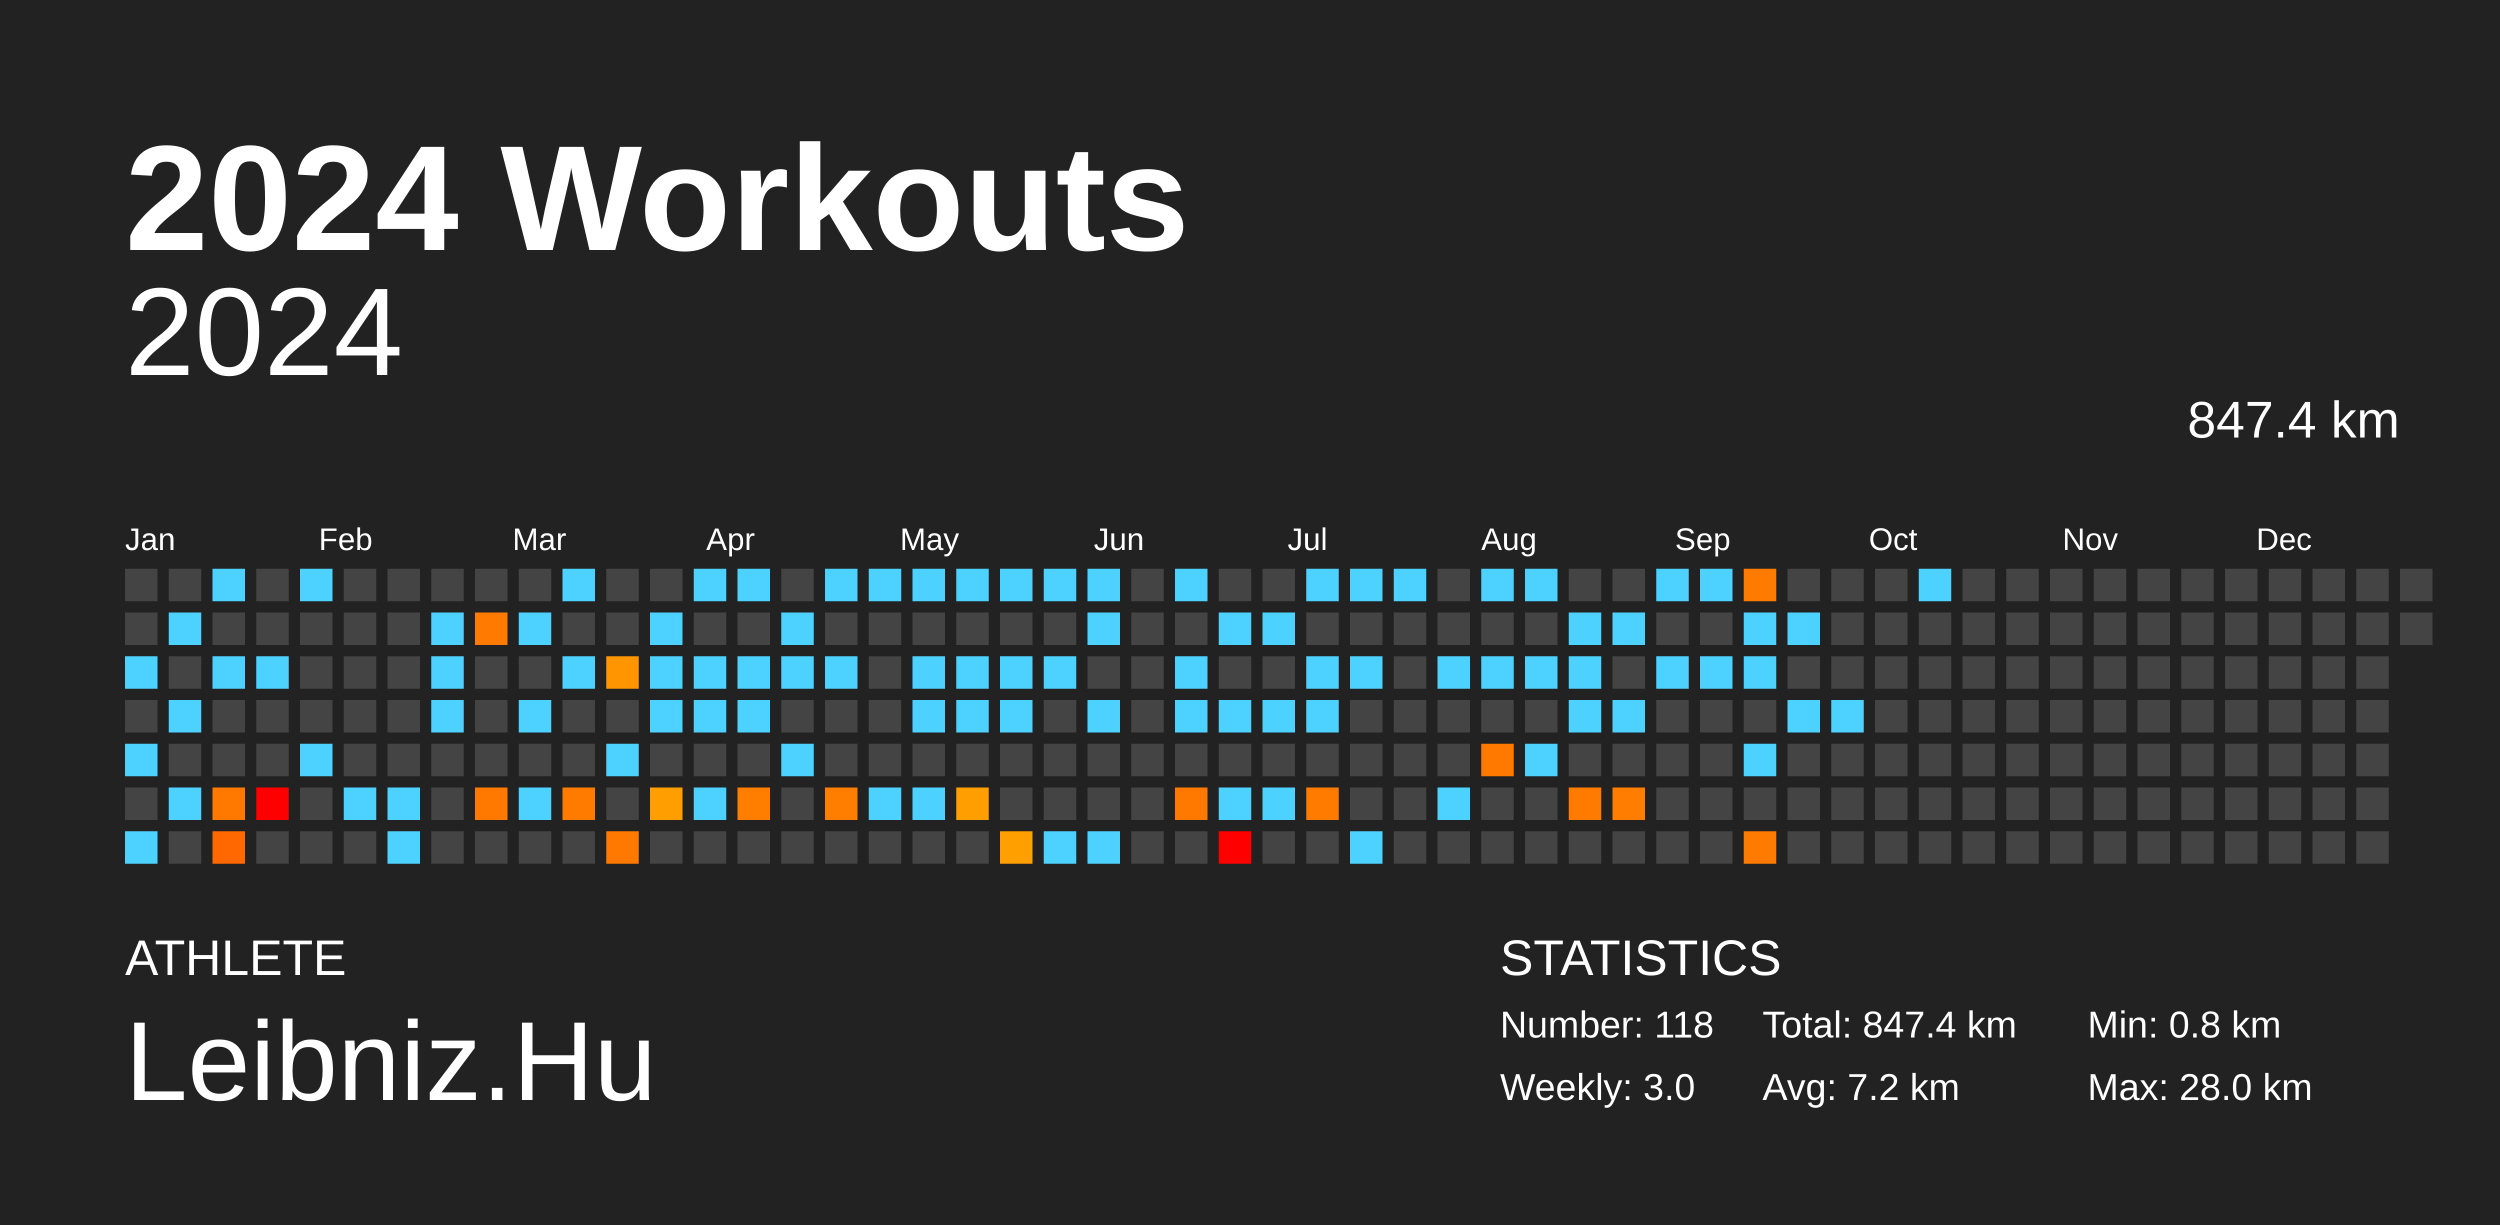
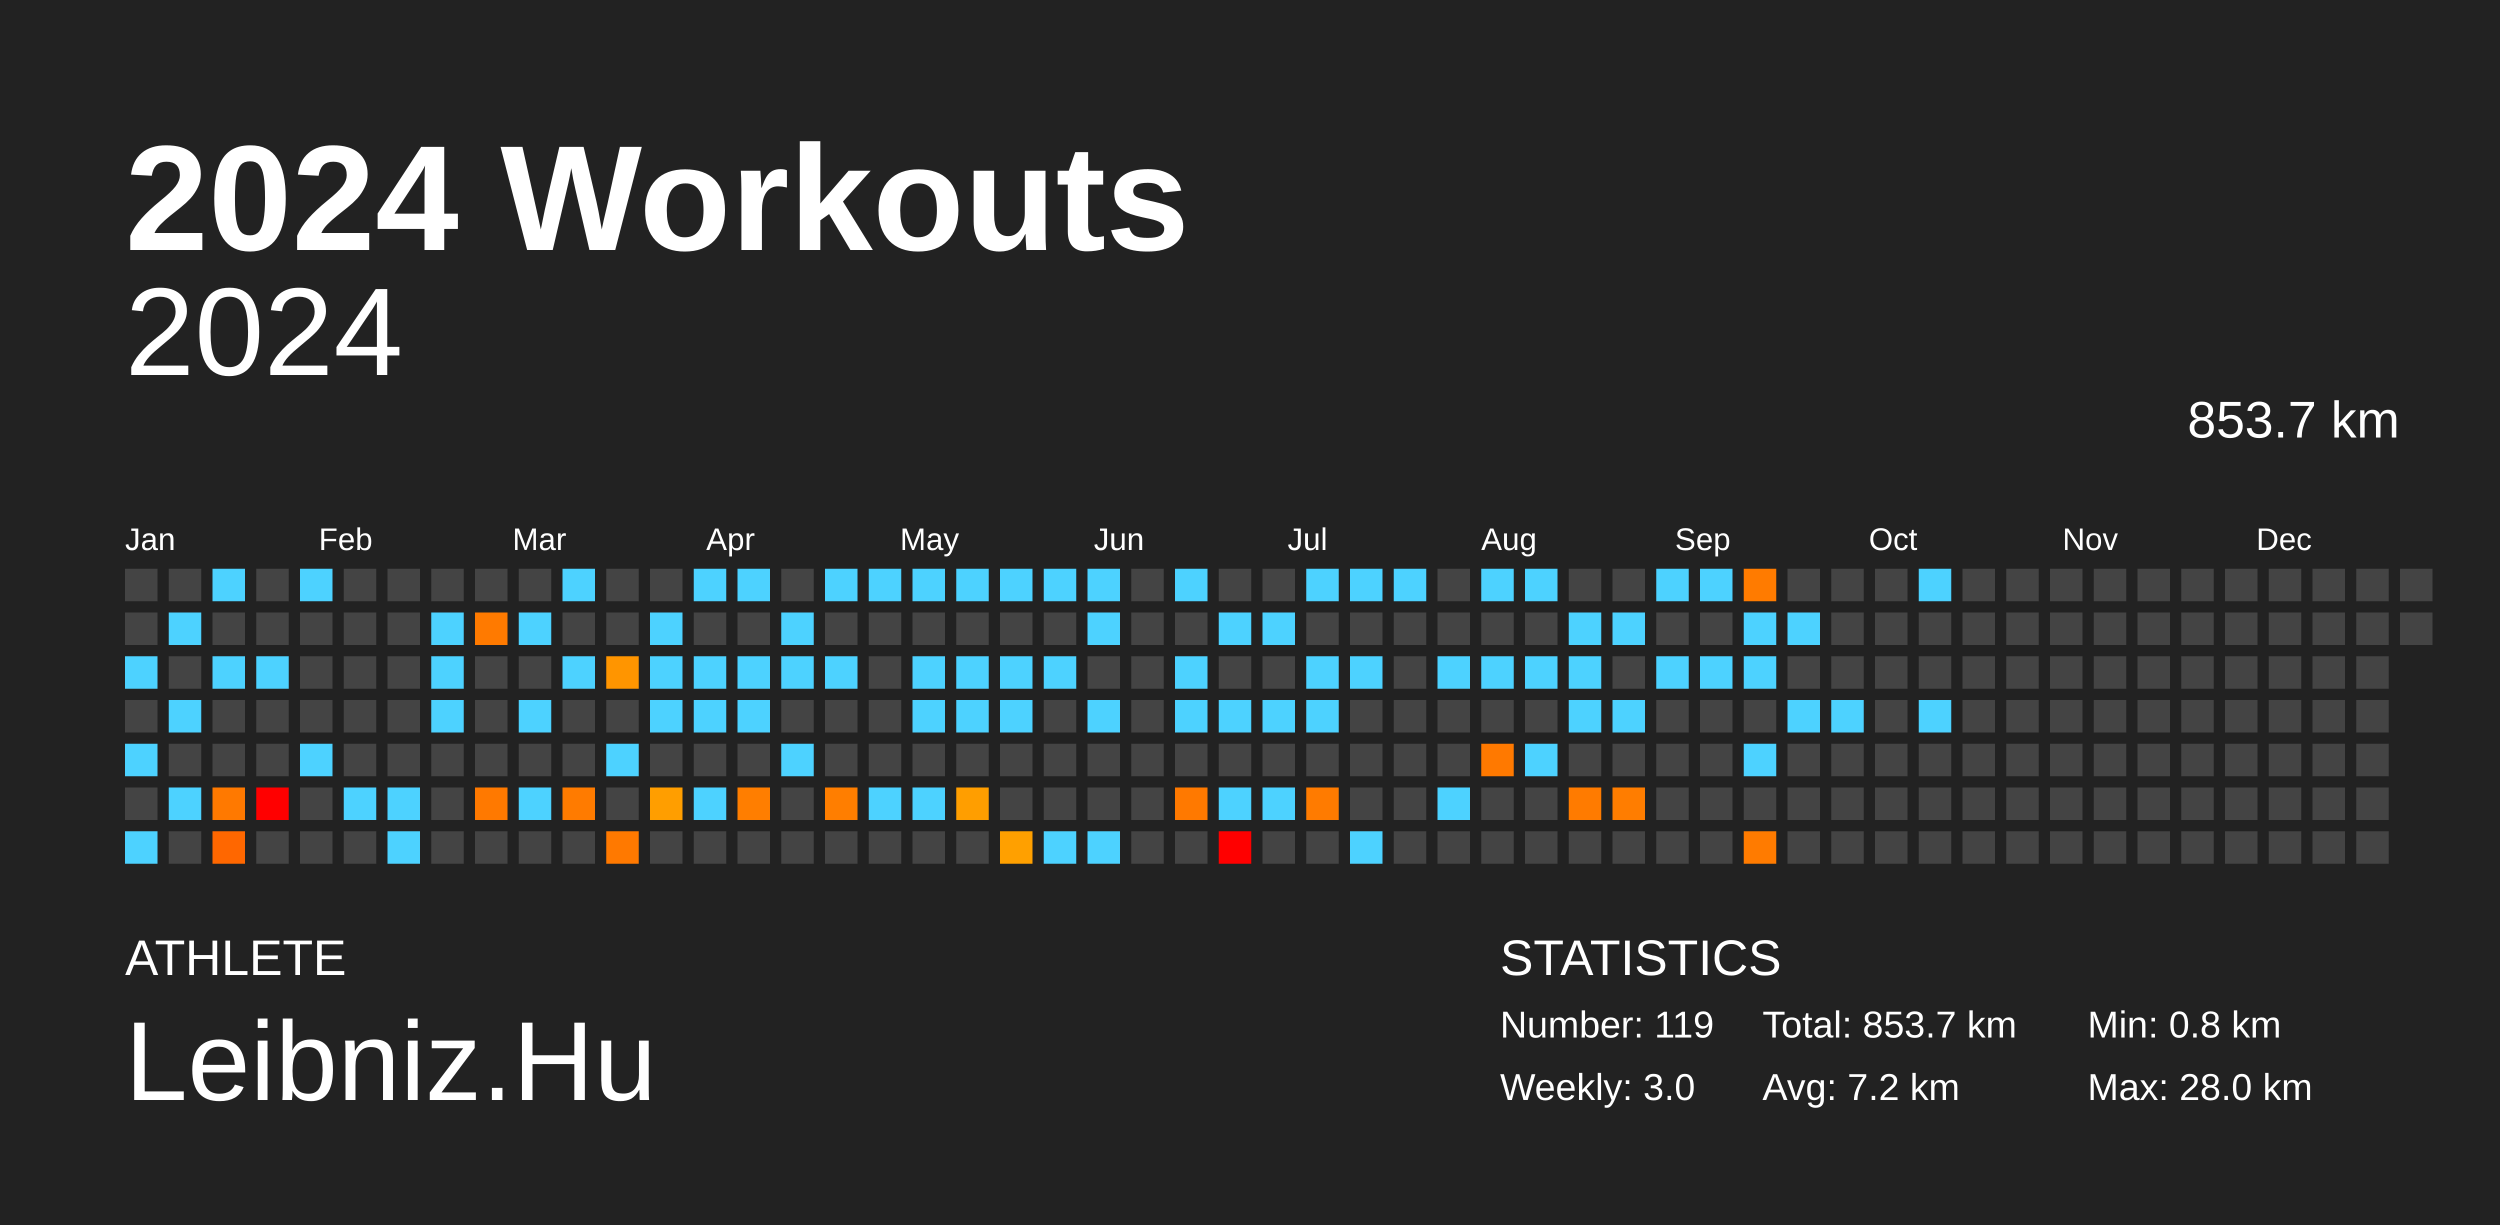
<svg xmlns="http://www.w3.org/2000/svg" baseProfile="full" height="98mm" version="1.1" viewBox="0,0,200,98" width="200mm">
  <defs />
  <rect fill="#222222" height="98" width="200" x="0" y="0" />
  <text fill="#FFFFFF" style="font-size:12px; font-family:Arial; font-weight:bold;" x="10" y="20">2024 Workouts</text>
  <text fill="#FFFFFF" style="font-size:4px; font-family:Arial" x="10" y="78">ATHLETE</text>
  <text fill="#FFFFFF" style="font-size:9px; font-family:Arial" x="10" y="88">Leibniz.Hu</text>
  <text fill="#FFFFFF" style="font-size:4px; font-family:Arial" x="120" y="78">STATISTICS</text>
-   <text fill="#FFFFFF" style="font-size:3px; font-family:Arial" x="120" y="83">Number: 118</text>
+   <text fill="#FFFFFF" style="font-size:3px; font-family:Arial" x="120" y="83">Number: 119</text>
  <text fill="#FFFFFF" style="font-size:3px; font-family:Arial" x="120" y="88">Weekly: 3.0</text>
-   <text fill="#FFFFFF" style="font-size:3px; font-family:Arial" x="141" y="83">Total: 847.4 km</text>
+   <text fill="#FFFFFF" style="font-size:3px; font-family:Arial" x="141" y="83">Total: 853.7 km</text>
  <text fill="#FFFFFF" style="font-size:3px; font-family:Arial" x="141" y="88">Avg: 7.2 km</text>
  <text fill="#FFFFFF" style="font-size:3px; font-family:Arial" x="167" y="83">Min: 0.8 km</text>
  <text fill="#FFFFFF" style="font-size:3px; font-family:Arial" x="167" y="88">Max: 28.0 km</text>
  <text alignment-baseline="hanging" fill="#FFFFFF" style="font-size:10.0px; font-family:Arial;" x="10" y="30">2024</text>
-   <text alignment-baseline="hanging" fill="#FFFFFF" style="font-size:4.125px; font-family:Arial;" x="175" y="35">847.4 km</text>
+   <text alignment-baseline="hanging" fill="#FFFFFF" style="font-size:4.125px; font-family:Arial;" x="175" y="35">853.7 km</text>
  <text fill="#FFFFFF" style="font-size:2.5px; font-family:Arial" x="10.0" y="44">Jan</text>
  <text fill="#FFFFFF" style="font-size:2.5px; font-family:Arial" x="25.5" y="44">Feb</text>
  <text fill="#FFFFFF" style="font-size:2.5px; font-family:Arial" x="41.0" y="44">Mar</text>
  <text fill="#FFFFFF" style="font-size:2.5px; font-family:Arial" x="56.5" y="44">Apr</text>
  <text fill="#FFFFFF" style="font-size:2.5px; font-family:Arial" x="72.0" y="44">May</text>
  <text fill="#FFFFFF" style="font-size:2.5px; font-family:Arial" x="87.5" y="44">Jun</text>
  <text fill="#FFFFFF" style="font-size:2.5px; font-family:Arial" x="103.0" y="44">Jul</text>
  <text fill="#FFFFFF" style="font-size:2.5px; font-family:Arial" x="118.5" y="44">Aug</text>
  <text fill="#FFFFFF" style="font-size:2.5px; font-family:Arial" x="134.0" y="44">Sep</text>
  <text fill="#FFFFFF" style="font-size:2.5px; font-family:Arial" x="149.5" y="44">Oct</text>
  <text fill="#FFFFFF" style="font-size:2.5px; font-family:Arial" x="165.0" y="44">Nov</text>
  <text fill="#FFFFFF" style="font-size:2.5px; font-family:Arial" x="180.5" y="44">Dec</text>
  <rect fill="#444444" height="2.6" width="2.6" x="10.0" y="45.5" />
  <rect fill="#444444" height="2.6" width="2.6" x="10.0" y="49.0" />
  <rect fill="#4dd2ff" height="2.6" width="2.6" x="10.0" y="52.5" />
  <rect fill="#444444" height="2.6" width="2.6" x="10.0" y="56.0" />
  <rect fill="#4dd2ff" height="2.6" width="2.6" x="10.0" y="59.5" />
  <rect fill="#444444" height="2.6" width="2.6" x="10.0" y="63.0" />
  <rect fill="#4dd2ff" height="2.6" width="2.6" x="10.0" y="66.5" />
  <rect fill="#444444" height="2.6" width="2.6" x="13.5" y="45.5" />
  <rect fill="#4dd2ff" height="2.6" width="2.6" x="13.5" y="49.0" />
  <rect fill="#444444" height="2.6" width="2.6" x="13.5" y="52.5" />
  <rect fill="#4dd2ff" height="2.6" width="2.6" x="13.5" y="56.0" />
  <rect fill="#444444" height="2.6" width="2.6" x="13.5" y="59.5" />
  <rect fill="#4dd2ff" height="2.6" width="2.6" x="13.5" y="63.0" />
  <rect fill="#444444" height="2.6" width="2.6" x="13.5" y="66.5" />
  <rect fill="#4dd2ff" height="2.6" width="2.6" x="17.0" y="45.5" />
  <rect fill="#444444" height="2.6" width="2.6" x="17.0" y="49.0" />
  <rect fill="#4dd2ff" height="2.6" width="2.6" x="17.0" y="52.5" />
  <rect fill="#444444" height="2.6" width="2.6" x="17.0" y="56.0" />
  <rect fill="#444444" height="2.6" width="2.6" x="17.0" y="59.5" />
  <rect fill="#ff7900" height="2.6" width="2.6" x="17.0" y="63.0" />
  <rect fill="#ff6700" height="2.6" width="2.6" x="17.0" y="66.5" />
  <rect fill="#444444" height="2.6" width="2.6" x="20.5" y="45.5" />
  <rect fill="#444444" height="2.6" width="2.6" x="20.5" y="49.0" />
  <rect fill="#4dd2ff" height="2.6" width="2.6" x="20.5" y="52.5" />
  <rect fill="#444444" height="2.6" width="2.6" x="20.5" y="56.0" />
  <rect fill="#444444" height="2.6" width="2.6" x="20.5" y="59.5" />
  <rect fill="red" height="2.6" width="2.6" x="20.5" y="63.0" />
  <rect fill="#444444" height="2.6" width="2.6" x="20.5" y="66.5" />
  <rect fill="#4dd2ff" height="2.6" width="2.6" x="24.0" y="45.5" />
  <rect fill="#444444" height="2.6" width="2.6" x="24.0" y="49.0" />
  <rect fill="#444444" height="2.6" width="2.6" x="24.0" y="52.5" />
  <rect fill="#444444" height="2.6" width="2.6" x="24.0" y="56.0" />
  <rect fill="#4dd2ff" height="2.6" width="2.6" x="24.0" y="59.5" />
  <rect fill="#444444" height="2.6" width="2.6" x="24.0" y="63.0" />
  <rect fill="#444444" height="2.6" width="2.6" x="24.0" y="66.5" />
  <rect fill="#444444" height="2.6" width="2.6" x="27.5" y="45.5" />
  <rect fill="#444444" height="2.6" width="2.6" x="27.5" y="49.0" />
  <rect fill="#444444" height="2.6" width="2.6" x="27.5" y="52.5" />
  <rect fill="#444444" height="2.6" width="2.6" x="27.5" y="56.0" />
  <rect fill="#444444" height="2.6" width="2.6" x="27.5" y="59.5" />
  <rect fill="#4dd2ff" height="2.6" width="2.6" x="27.5" y="63.0" />
  <rect fill="#444444" height="2.6" width="2.6" x="27.5" y="66.5" />
  <rect fill="#444444" height="2.6" width="2.6" x="31.0" y="45.5" />
  <rect fill="#444444" height="2.6" width="2.6" x="31.0" y="49.0" />
  <rect fill="#444444" height="2.6" width="2.6" x="31.0" y="52.5" />
  <rect fill="#444444" height="2.6" width="2.6" x="31.0" y="56.0" />
  <rect fill="#444444" height="2.6" width="2.6" x="31.0" y="59.5" />
  <rect fill="#4dd2ff" height="2.6" width="2.6" x="31.0" y="63.0" />
  <rect fill="#4dd2ff" height="2.6" width="2.6" x="31.0" y="66.5" />
  <rect fill="#444444" height="2.6" width="2.6" x="34.5" y="45.5" />
  <rect fill="#4dd2ff" height="2.6" width="2.6" x="34.5" y="49.0" />
  <rect fill="#4dd2ff" height="2.6" width="2.6" x="34.5" y="52.5" />
  <rect fill="#4dd2ff" height="2.6" width="2.6" x="34.5" y="56.0" />
  <rect fill="#444444" height="2.6" width="2.6" x="34.5" y="59.5" />
  <rect fill="#444444" height="2.6" width="2.6" x="34.5" y="63.0" />
  <rect fill="#444444" height="2.6" width="2.6" x="34.5" y="66.5" />
  <rect fill="#444444" height="2.6" width="2.6" x="38.0" y="45.5" />
  <rect fill="#ff7a00" height="2.6" width="2.6" x="38.0" y="49.0" />
  <rect fill="#444444" height="2.6" width="2.6" x="38.0" y="52.5" />
  <rect fill="#444444" height="2.6" width="2.6" x="38.0" y="56.0" />
  <rect fill="#444444" height="2.6" width="2.6" x="38.0" y="59.5" />
  <rect fill="#ff7900" height="2.6" width="2.6" x="38.0" y="63.0" />
  <rect fill="#444444" height="2.6" width="2.6" x="38.0" y="66.5" />
  <rect fill="#444444" height="2.6" width="2.6" x="41.5" y="45.5" />
  <rect fill="#4dd2ff" height="2.6" width="2.6" x="41.5" y="49.0" />
  <rect fill="#444444" height="2.6" width="2.6" x="41.5" y="52.5" />
  <rect fill="#4dd2ff" height="2.6" width="2.6" x="41.5" y="56.0" />
  <rect fill="#444444" height="2.6" width="2.6" x="41.5" y="59.5" />
  <rect fill="#4dd2ff" height="2.6" width="2.6" x="41.5" y="63.0" />
  <rect fill="#444444" height="2.6" width="2.6" x="41.5" y="66.5" />
  <rect fill="#4dd2ff" height="2.6" width="2.6" x="45.0" y="45.5" />
  <rect fill="#444444" height="2.6" width="2.6" x="45.0" y="49.0" />
  <rect fill="#4dd2ff" height="2.6" width="2.6" x="45.0" y="52.5" />
  <rect fill="#444444" height="2.6" width="2.6" x="45.0" y="56.0" />
  <rect fill="#444444" height="2.6" width="2.6" x="45.0" y="59.5" />
  <rect fill="#ff7b00" height="2.6" width="2.6" x="45.0" y="63.0" />
  <rect fill="#444444" height="2.6" width="2.6" x="45.0" y="66.5" />
  <rect fill="#444444" height="2.6" width="2.6" x="48.5" y="45.5" />
  <rect fill="#444444" height="2.6" width="2.6" x="48.5" y="49.0" />
  <rect fill="#ff9500" height="2.6" width="2.6" x="48.5" y="52.5" />
  <rect fill="#444444" height="2.6" width="2.6" x="48.5" y="56.0" />
  <rect fill="#4dd2ff" height="2.6" width="2.6" x="48.5" y="59.5" />
  <rect fill="#444444" height="2.6" width="2.6" x="48.5" y="63.0" />
  <rect fill="#ff7900" height="2.6" width="2.6" x="48.5" y="66.5" />
  <rect fill="#444444" height="2.6" width="2.6" x="52.0" y="45.5" />
  <rect fill="#4dd2ff" height="2.6" width="2.6" x="52.0" y="49.0" />
  <rect fill="#4dd2ff" height="2.6" width="2.6" x="52.0" y="52.5" />
  <rect fill="#4dd2ff" height="2.6" width="2.6" x="52.0" y="56.0" />
  <rect fill="#444444" height="2.6" width="2.6" x="52.0" y="59.5" />
  <rect fill="#ff9e00" height="2.6" width="2.6" x="52.0" y="63.0" />
  <rect fill="#444444" height="2.6" width="2.6" x="52.0" y="66.5" />
  <rect fill="#4dd2ff" height="2.6" width="2.6" x="55.5" y="45.5" />
  <rect fill="#444444" height="2.6" width="2.6" x="55.5" y="49.0" />
  <rect fill="#4dd2ff" height="2.6" width="2.6" x="55.5" y="52.5" />
  <rect fill="#4dd2ff" height="2.6" width="2.6" x="55.5" y="56.0" />
  <rect fill="#444444" height="2.6" width="2.6" x="55.5" y="59.5" />
  <rect fill="#4dd2ff" height="2.6" width="2.6" x="55.5" y="63.0" />
  <rect fill="#444444" height="2.6" width="2.6" x="55.5" y="66.5" />
  <rect fill="#4dd2ff" height="2.6" width="2.6" x="59.0" y="45.5" />
  <rect fill="#444444" height="2.6" width="2.6" x="59.0" y="49.0" />
  <rect fill="#4dd2ff" height="2.6" width="2.6" x="59.0" y="52.5" />
  <rect fill="#4dd2ff" height="2.6" width="2.6" x="59.0" y="56.0" />
  <rect fill="#444444" height="2.6" width="2.6" x="59.0" y="59.5" />
  <rect fill="#ff7e00" height="2.6" width="2.6" x="59.0" y="63.0" />
  <rect fill="#444444" height="2.6" width="2.6" x="59.0" y="66.5" />
  <rect fill="#444444" height="2.6" width="2.6" x="62.5" y="45.5" />
  <rect fill="#4dd2ff" height="2.6" width="2.6" x="62.5" y="49.0" />
  <rect fill="#4dd2ff" height="2.6" width="2.6" x="62.5" y="52.5" />
  <rect fill="#444444" height="2.6" width="2.6" x="62.5" y="56.0" />
  <rect fill="#4dd2ff" height="2.6" width="2.6" x="62.5" y="59.5" />
  <rect fill="#444444" height="2.6" width="2.6" x="62.5" y="63.0" />
  <rect fill="#444444" height="2.6" width="2.6" x="62.5" y="66.5" />
  <rect fill="#4dd2ff" height="2.6" width="2.6" x="66.0" y="45.5" />
  <rect fill="#444444" height="2.6" width="2.6" x="66.0" y="49.0" />
  <rect fill="#4dd2ff" height="2.6" width="2.6" x="66.0" y="52.5" />
  <rect fill="#444444" height="2.6" width="2.6" x="66.0" y="56.0" />
  <rect fill="#444444" height="2.6" width="2.6" x="66.0" y="59.5" />
  <rect fill="#ff7e00" height="2.6" width="2.6" x="66.0" y="63.0" />
  <rect fill="#444444" height="2.6" width="2.6" x="66.0" y="66.5" />
  <rect fill="#4dd2ff" height="2.6" width="2.6" x="69.5" y="45.5" />
  <rect fill="#444444" height="2.6" width="2.6" x="69.5" y="49.0" />
  <rect fill="#444444" height="2.6" width="2.6" x="69.5" y="52.5" />
  <rect fill="#444444" height="2.6" width="2.6" x="69.5" y="56.0" />
  <rect fill="#444444" height="2.6" width="2.6" x="69.5" y="59.5" />
  <rect fill="#4dd2ff" height="2.6" width="2.6" x="69.5" y="63.0" />
  <rect fill="#444444" height="2.6" width="2.6" x="69.5" y="66.5" />
  <rect fill="#4dd2ff" height="2.6" width="2.6" x="73.0" y="45.5" />
  <rect fill="#444444" height="2.6" width="2.6" x="73.0" y="49.0" />
  <rect fill="#4dd2ff" height="2.6" width="2.6" x="73.0" y="52.5" />
  <rect fill="#4dd2ff" height="2.6" width="2.6" x="73.0" y="56.0" />
  <rect fill="#444444" height="2.6" width="2.6" x="73.0" y="59.5" />
  <rect fill="#4dd2ff" height="2.6" width="2.6" x="73.0" y="63.0" />
  <rect fill="#444444" height="2.6" width="2.6" x="73.0" y="66.5" />
  <rect fill="#4dd2ff" height="2.6" width="2.6" x="76.5" y="45.5" />
  <rect fill="#444444" height="2.6" width="2.6" x="76.5" y="49.0" />
  <rect fill="#4dd2ff" height="2.6" width="2.6" x="76.5" y="52.5" />
  <rect fill="#4dd2ff" height="2.6" width="2.6" x="76.5" y="56.0" />
  <rect fill="#444444" height="2.6" width="2.6" x="76.5" y="59.5" />
  <rect fill="#ff9e00" height="2.6" width="2.6" x="76.5" y="63.0" />
  <rect fill="#444444" height="2.6" width="2.6" x="76.5" y="66.5" />
  <rect fill="#4dd2ff" height="2.6" width="2.6" x="80.0" y="45.5" />
  <rect fill="#444444" height="2.6" width="2.6" x="80.0" y="49.0" />
  <rect fill="#4dd2ff" height="2.6" width="2.6" x="80.0" y="52.5" />
  <rect fill="#4dd2ff" height="2.6" width="2.6" x="80.0" y="56.0" />
  <rect fill="#444444" height="2.6" width="2.6" x="80.0" y="59.5" />
  <rect fill="#444444" height="2.6" width="2.6" x="80.0" y="63.0" />
  <rect fill="#ffa000" height="2.6" width="2.6" x="80.0" y="66.5" />
  <rect fill="#4dd2ff" height="2.6" width="2.6" x="83.5" y="45.5" />
  <rect fill="#444444" height="2.6" width="2.6" x="83.5" y="49.0" />
  <rect fill="#4dd2ff" height="2.6" width="2.6" x="83.5" y="52.5" />
  <rect fill="#444444" height="2.6" width="2.6" x="83.5" y="56.0" />
  <rect fill="#444444" height="2.6" width="2.6" x="83.5" y="59.5" />
  <rect fill="#444444" height="2.6" width="2.6" x="83.5" y="63.0" />
  <rect fill="#4dd2ff" height="2.6" width="2.6" x="83.5" y="66.5" />
  <rect fill="#4dd2ff" height="2.6" width="2.6" x="87.0" y="45.5" />
  <rect fill="#4dd2ff" height="2.6" width="2.6" x="87.0" y="49.0" />
  <rect fill="#444444" height="2.6" width="2.6" x="87.0" y="52.5" />
  <rect fill="#4dd2ff" height="2.6" width="2.6" x="87.0" y="56.0" />
  <rect fill="#444444" height="2.6" width="2.6" x="87.0" y="59.5" />
  <rect fill="#444444" height="2.6" width="2.6" x="87.0" y="63.0" />
  <rect fill="#4dd2ff" height="2.6" width="2.6" x="87.0" y="66.5" />
  <rect fill="#444444" height="2.6" width="2.6" x="90.5" y="45.5" />
  <rect fill="#444444" height="2.6" width="2.6" x="90.5" y="49.0" />
  <rect fill="#444444" height="2.6" width="2.6" x="90.5" y="52.5" />
  <rect fill="#444444" height="2.6" width="2.6" x="90.5" y="56.0" />
  <rect fill="#444444" height="2.6" width="2.6" x="90.5" y="59.5" />
  <rect fill="#444444" height="2.6" width="2.6" x="90.5" y="63.0" />
  <rect fill="#444444" height="2.6" width="2.6" x="90.5" y="66.5" />
  <rect fill="#4dd2ff" height="2.6" width="2.6" x="94.0" y="45.5" />
  <rect fill="#444444" height="2.6" width="2.6" x="94.0" y="49.0" />
  <rect fill="#4dd2ff" height="2.6" width="2.6" x="94.0" y="52.5" />
  <rect fill="#4dd2ff" height="2.6" width="2.6" x="94.0" y="56.0" />
  <rect fill="#444444" height="2.6" width="2.6" x="94.0" y="59.5" />
  <rect fill="#ff7900" height="2.6" width="2.6" x="94.0" y="63.0" />
  <rect fill="#444444" height="2.6" width="2.6" x="94.0" y="66.5" />
  <rect fill="#444444" height="2.6" width="2.6" x="97.5" y="45.5" />
  <rect fill="#4dd2ff" height="2.6" width="2.6" x="97.5" y="49.0" />
  <rect fill="#444444" height="2.6" width="2.6" x="97.5" y="52.5" />
  <rect fill="#4dd2ff" height="2.6" width="2.6" x="97.5" y="56.0" />
  <rect fill="#444444" height="2.6" width="2.6" x="97.5" y="59.5" />
  <rect fill="#4dd2ff" height="2.6" width="2.6" x="97.5" y="63.0" />
  <rect fill="red" height="2.6" width="2.6" x="97.5" y="66.5" />
  <rect fill="#444444" height="2.6" width="2.6" x="101.0" y="45.5" />
  <rect fill="#4dd2ff" height="2.6" width="2.6" x="101.0" y="49.0" />
  <rect fill="#444444" height="2.6" width="2.6" x="101.0" y="52.5" />
  <rect fill="#4dd2ff" height="2.6" width="2.6" x="101.0" y="56.0" />
  <rect fill="#444444" height="2.6" width="2.6" x="101.0" y="59.5" />
  <rect fill="#4dd2ff" height="2.6" width="2.6" x="101.0" y="63.0" />
  <rect fill="#444444" height="2.6" width="2.6" x="101.0" y="66.5" />
  <rect fill="#4dd2ff" height="2.6" width="2.6" x="104.5" y="45.5" />
  <rect fill="#444444" height="2.6" width="2.6" x="104.5" y="49.0" />
  <rect fill="#4dd2ff" height="2.6" width="2.6" x="104.5" y="52.5" />
  <rect fill="#4dd2ff" height="2.6" width="2.6" x="104.5" y="56.0" />
  <rect fill="#444444" height="2.6" width="2.6" x="104.5" y="59.5" />
  <rect fill="#ff7b00" height="2.6" width="2.6" x="104.5" y="63.0" />
  <rect fill="#444444" height="2.6" width="2.6" x="104.5" y="66.5" />
  <rect fill="#4dd2ff" height="2.6" width="2.6" x="108.0" y="45.5" />
  <rect fill="#444444" height="2.6" width="2.6" x="108.0" y="49.0" />
  <rect fill="#4dd2ff" height="2.6" width="2.6" x="108.0" y="52.5" />
  <rect fill="#444444" height="2.6" width="2.6" x="108.0" y="56.0" />
  <rect fill="#444444" height="2.6" width="2.6" x="108.0" y="59.5" />
  <rect fill="#444444" height="2.6" width="2.6" x="108.0" y="63.0" />
  <rect fill="#4dd2ff" height="2.6" width="2.6" x="108.0" y="66.5" />
  <rect fill="#4dd2ff" height="2.6" width="2.6" x="111.5" y="45.5" />
  <rect fill="#444444" height="2.6" width="2.6" x="111.5" y="49.0" />
  <rect fill="#444444" height="2.6" width="2.6" x="111.5" y="52.5" />
  <rect fill="#444444" height="2.6" width="2.6" x="111.5" y="56.0" />
  <rect fill="#444444" height="2.6" width="2.6" x="111.5" y="59.5" />
  <rect fill="#444444" height="2.6" width="2.6" x="111.5" y="63.0" />
  <rect fill="#444444" height="2.6" width="2.6" x="111.5" y="66.5" />
  <rect fill="#444444" height="2.6" width="2.6" x="115.0" y="45.5" />
  <rect fill="#444444" height="2.6" width="2.6" x="115.0" y="49.0" />
  <rect fill="#4dd2ff" height="2.6" width="2.6" x="115.0" y="52.5" />
  <rect fill="#444444" height="2.6" width="2.6" x="115.0" y="56.0" />
  <rect fill="#444444" height="2.6" width="2.6" x="115.0" y="59.5" />
  <rect fill="#4dd2ff" height="2.6" width="2.6" x="115.0" y="63.0" />
  <rect fill="#444444" height="2.6" width="2.6" x="115.0" y="66.5" />
  <rect fill="#4dd2ff" height="2.6" width="2.6" x="118.5" y="45.5" />
  <rect fill="#444444" height="2.6" width="2.6" x="118.5" y="49.0" />
  <rect fill="#4dd2ff" height="2.6" width="2.6" x="118.5" y="52.5" />
  <rect fill="#444444" height="2.6" width="2.6" x="118.5" y="56.0" />
  <rect fill="#ff7900" height="2.6" width="2.6" x="118.5" y="59.5" />
  <rect fill="#444444" height="2.6" width="2.6" x="118.5" y="63.0" />
  <rect fill="#444444" height="2.6" width="2.6" x="118.5" y="66.5" />
  <rect fill="#4dd2ff" height="2.6" width="2.6" x="122.0" y="45.5" />
  <rect fill="#444444" height="2.6" width="2.6" x="122.0" y="49.0" />
  <rect fill="#4dd2ff" height="2.6" width="2.6" x="122.0" y="52.5" />
  <rect fill="#444444" height="2.6" width="2.6" x="122.0" y="56.0" />
  <rect fill="#4dd2ff" height="2.6" width="2.6" x="122.0" y="59.5" />
  <rect fill="#444444" height="2.6" width="2.6" x="122.0" y="63.0" />
  <rect fill="#444444" height="2.6" width="2.6" x="122.0" y="66.5" />
  <rect fill="#444444" height="2.6" width="2.6" x="125.5" y="45.5" />
  <rect fill="#4dd2ff" height="2.6" width="2.6" x="125.5" y="49.0" />
  <rect fill="#4dd2ff" height="2.6" width="2.6" x="125.5" y="52.5" />
  <rect fill="#4dd2ff" height="2.6" width="2.6" x="125.5" y="56.0" />
  <rect fill="#444444" height="2.6" width="2.6" x="125.5" y="59.5" />
  <rect fill="#ff7b00" height="2.6" width="2.6" x="125.5" y="63.0" />
  <rect fill="#444444" height="2.6" width="2.6" x="125.5" y="66.5" />
  <rect fill="#444444" height="2.6" width="2.6" x="129.0" y="45.5" />
  <rect fill="#4dd2ff" height="2.6" width="2.6" x="129.0" y="49.0" />
  <rect fill="#444444" height="2.6" width="2.6" x="129.0" y="52.5" />
  <rect fill="#4dd2ff" height="2.6" width="2.6" x="129.0" y="56.0" />
  <rect fill="#444444" height="2.6" width="2.6" x="129.0" y="59.5" />
  <rect fill="#ff7d00" height="2.6" width="2.6" x="129.0" y="63.0" />
  <rect fill="#444444" height="2.6" width="2.6" x="129.0" y="66.5" />
  <rect fill="#4dd2ff" height="2.6" width="2.6" x="132.5" y="45.5" />
  <rect fill="#444444" height="2.6" width="2.6" x="132.5" y="49.0" />
  <rect fill="#4dd2ff" height="2.6" width="2.6" x="132.5" y="52.5" />
  <rect fill="#444444" height="2.6" width="2.6" x="132.5" y="56.0" />
  <rect fill="#444444" height="2.6" width="2.6" x="132.5" y="59.5" />
  <rect fill="#444444" height="2.6" width="2.6" x="132.5" y="63.0" />
  <rect fill="#444444" height="2.6" width="2.6" x="132.5" y="66.5" />
  <rect fill="#4dd2ff" height="2.6" width="2.6" x="136.0" y="45.5" />
  <rect fill="#444444" height="2.6" width="2.6" x="136.0" y="49.0" />
  <rect fill="#4dd2ff" height="2.6" width="2.6" x="136.0" y="52.5" />
  <rect fill="#444444" height="2.6" width="2.6" x="136.0" y="56.0" />
  <rect fill="#444444" height="2.6" width="2.6" x="136.0" y="59.5" />
  <rect fill="#444444" height="2.6" width="2.6" x="136.0" y="63.0" />
  <rect fill="#444444" height="2.6" width="2.6" x="136.0" y="66.5" />
  <rect fill="#ff7b00" height="2.6" width="2.6" x="139.5" y="45.5" />
  <rect fill="#4dd2ff" height="2.6" width="2.6" x="139.5" y="49.0" />
  <rect fill="#4dd2ff" height="2.6" width="2.6" x="139.5" y="52.5" />
  <rect fill="#444444" height="2.6" width="2.6" x="139.5" y="56.0" />
  <rect fill="#4dd2ff" height="2.6" width="2.6" x="139.5" y="59.5" />
  <rect fill="#444444" height="2.6" width="2.6" x="139.5" y="63.0" />
  <rect fill="#ff7b00" height="2.6" width="2.6" x="139.5" y="66.5" />
  <rect fill="#444444" height="2.6" width="2.6" x="143.0" y="45.5" />
  <rect fill="#4dd2ff" height="2.6" width="2.6" x="143.0" y="49.0" />
  <rect fill="#444444" height="2.6" width="2.6" x="143.0" y="52.5" />
  <rect fill="#4dd2ff" height="2.6" width="2.6" x="143.0" y="56.0" />
  <rect fill="#444444" height="2.6" width="2.6" x="143.0" y="59.5" />
  <rect fill="#444444" height="2.6" width="2.6" x="143.0" y="63.0" />
  <rect fill="#444444" height="2.6" width="2.6" x="143.0" y="66.5" />
  <rect fill="#444444" height="2.6" width="2.6" x="146.5" y="45.5" />
  <rect fill="#444444" height="2.6" width="2.6" x="146.5" y="49.0" />
  <rect fill="#444444" height="2.6" width="2.6" x="146.5" y="52.5" />
  <rect fill="#4dd2ff" height="2.6" width="2.6" x="146.5" y="56.0" />
  <rect fill="#444444" height="2.6" width="2.6" x="146.5" y="59.5" />
  <rect fill="#444444" height="2.6" width="2.6" x="146.5" y="63.0" />
  <rect fill="#444444" height="2.6" width="2.6" x="146.5" y="66.5" />
  <rect fill="#444444" height="2.6" width="2.6" x="150.0" y="45.5" />
  <rect fill="#444444" height="2.6" width="2.6" x="150.0" y="49.0" />
  <rect fill="#444444" height="2.6" width="2.6" x="150.0" y="52.5" />
  <rect fill="#444444" height="2.6" width="2.6" x="150.0" y="56.0" />
  <rect fill="#444444" height="2.6" width="2.6" x="150.0" y="59.5" />
  <rect fill="#444444" height="2.6" width="2.6" x="150.0" y="63.0" />
  <rect fill="#444444" height="2.6" width="2.6" x="150.0" y="66.5" />
  <rect fill="#4dd2ff" height="2.6" width="2.6" x="153.5" y="45.5" />
  <rect fill="#444444" height="2.6" width="2.6" x="153.5" y="49.0" />
  <rect fill="#444444" height="2.6" width="2.6" x="153.5" y="52.5" />
-   <rect fill="#444444" height="2.6" width="2.6" x="153.5" y="56.0" />
+   <rect fill="#4dd2ff" height="2.6" width="2.6" x="153.5" y="56.0" />
  <rect fill="#444444" height="2.6" width="2.6" x="153.5" y="59.5" />
  <rect fill="#444444" height="2.6" width="2.6" x="153.5" y="63.0" />
  <rect fill="#444444" height="2.6" width="2.6" x="153.5" y="66.5" />
  <rect fill="#444444" height="2.6" width="2.6" x="157.0" y="45.5" />
  <rect fill="#444444" height="2.6" width="2.6" x="157.0" y="49.0" />
  <rect fill="#444444" height="2.6" width="2.6" x="157.0" y="52.5" />
  <rect fill="#444444" height="2.6" width="2.6" x="157.0" y="56.0" />
  <rect fill="#444444" height="2.6" width="2.6" x="157.0" y="59.5" />
  <rect fill="#444444" height="2.6" width="2.6" x="157.0" y="63.0" />
  <rect fill="#444444" height="2.6" width="2.6" x="157.0" y="66.5" />
  <rect fill="#444444" height="2.6" width="2.6" x="160.5" y="45.5" />
  <rect fill="#444444" height="2.6" width="2.6" x="160.5" y="49.0" />
  <rect fill="#444444" height="2.6" width="2.6" x="160.5" y="52.5" />
  <rect fill="#444444" height="2.6" width="2.6" x="160.5" y="56.0" />
  <rect fill="#444444" height="2.6" width="2.6" x="160.5" y="59.5" />
  <rect fill="#444444" height="2.6" width="2.6" x="160.5" y="63.0" />
  <rect fill="#444444" height="2.6" width="2.6" x="160.5" y="66.5" />
  <rect fill="#444444" height="2.6" width="2.6" x="164.0" y="45.5" />
  <rect fill="#444444" height="2.6" width="2.6" x="164.0" y="49.0" />
  <rect fill="#444444" height="2.6" width="2.6" x="164.0" y="52.5" />
  <rect fill="#444444" height="2.6" width="2.6" x="164.0" y="56.0" />
  <rect fill="#444444" height="2.6" width="2.6" x="164.0" y="59.5" />
  <rect fill="#444444" height="2.6" width="2.6" x="164.0" y="63.0" />
  <rect fill="#444444" height="2.6" width="2.6" x="164.0" y="66.5" />
  <rect fill="#444444" height="2.6" width="2.6" x="167.5" y="45.5" />
  <rect fill="#444444" height="2.6" width="2.6" x="167.5" y="49.0" />
  <rect fill="#444444" height="2.6" width="2.6" x="167.5" y="52.5" />
  <rect fill="#444444" height="2.6" width="2.6" x="167.5" y="56.0" />
  <rect fill="#444444" height="2.6" width="2.6" x="167.5" y="59.5" />
  <rect fill="#444444" height="2.6" width="2.6" x="167.5" y="63.0" />
  <rect fill="#444444" height="2.6" width="2.6" x="167.5" y="66.5" />
  <rect fill="#444444" height="2.6" width="2.6" x="171.0" y="45.5" />
  <rect fill="#444444" height="2.6" width="2.6" x="171.0" y="49.0" />
  <rect fill="#444444" height="2.6" width="2.6" x="171.0" y="52.5" />
  <rect fill="#444444" height="2.6" width="2.6" x="171.0" y="56.0" />
  <rect fill="#444444" height="2.6" width="2.6" x="171.0" y="59.5" />
  <rect fill="#444444" height="2.6" width="2.6" x="171.0" y="63.0" />
  <rect fill="#444444" height="2.6" width="2.6" x="171.0" y="66.5" />
  <rect fill="#444444" height="2.6" width="2.6" x="174.5" y="45.5" />
  <rect fill="#444444" height="2.6" width="2.6" x="174.5" y="49.0" />
  <rect fill="#444444" height="2.6" width="2.6" x="174.5" y="52.5" />
  <rect fill="#444444" height="2.6" width="2.6" x="174.5" y="56.0" />
  <rect fill="#444444" height="2.6" width="2.6" x="174.5" y="59.5" />
  <rect fill="#444444" height="2.6" width="2.6" x="174.5" y="63.0" />
  <rect fill="#444444" height="2.6" width="2.6" x="174.5" y="66.5" />
  <rect fill="#444444" height="2.6" width="2.6" x="178.0" y="45.5" />
  <rect fill="#444444" height="2.6" width="2.6" x="178.0" y="49.0" />
  <rect fill="#444444" height="2.6" width="2.6" x="178.0" y="52.5" />
  <rect fill="#444444" height="2.6" width="2.6" x="178.0" y="56.0" />
  <rect fill="#444444" height="2.6" width="2.6" x="178.0" y="59.5" />
  <rect fill="#444444" height="2.6" width="2.6" x="178.0" y="63.0" />
  <rect fill="#444444" height="2.6" width="2.6" x="178.0" y="66.5" />
  <rect fill="#444444" height="2.6" width="2.6" x="181.5" y="45.5" />
  <rect fill="#444444" height="2.6" width="2.6" x="181.5" y="49.0" />
  <rect fill="#444444" height="2.6" width="2.6" x="181.5" y="52.5" />
  <rect fill="#444444" height="2.6" width="2.6" x="181.5" y="56.0" />
  <rect fill="#444444" height="2.6" width="2.6" x="181.5" y="59.5" />
  <rect fill="#444444" height="2.6" width="2.6" x="181.5" y="63.0" />
  <rect fill="#444444" height="2.6" width="2.6" x="181.5" y="66.5" />
  <rect fill="#444444" height="2.6" width="2.6" x="185.0" y="45.5" />
  <rect fill="#444444" height="2.6" width="2.6" x="185.0" y="49.0" />
  <rect fill="#444444" height="2.6" width="2.6" x="185.0" y="52.5" />
  <rect fill="#444444" height="2.6" width="2.6" x="185.0" y="56.0" />
  <rect fill="#444444" height="2.6" width="2.6" x="185.0" y="59.5" />
  <rect fill="#444444" height="2.6" width="2.6" x="185.0" y="63.0" />
  <rect fill="#444444" height="2.6" width="2.6" x="185.0" y="66.5" />
  <rect fill="#444444" height="2.6" width="2.6" x="188.5" y="45.5" />
  <rect fill="#444444" height="2.6" width="2.6" x="188.5" y="49.0" />
  <rect fill="#444444" height="2.6" width="2.6" x="188.5" y="52.5" />
  <rect fill="#444444" height="2.6" width="2.6" x="188.5" y="56.0" />
  <rect fill="#444444" height="2.6" width="2.6" x="188.5" y="59.5" />
  <rect fill="#444444" height="2.6" width="2.6" x="188.5" y="63.0" />
  <rect fill="#444444" height="2.6" width="2.6" x="188.5" y="66.5" />
  <rect fill="#444444" height="2.6" width="2.6" x="192.0" y="45.5" />
  <rect fill="#444444" height="2.6" width="2.6" x="192.0" y="49.0" />
</svg>
